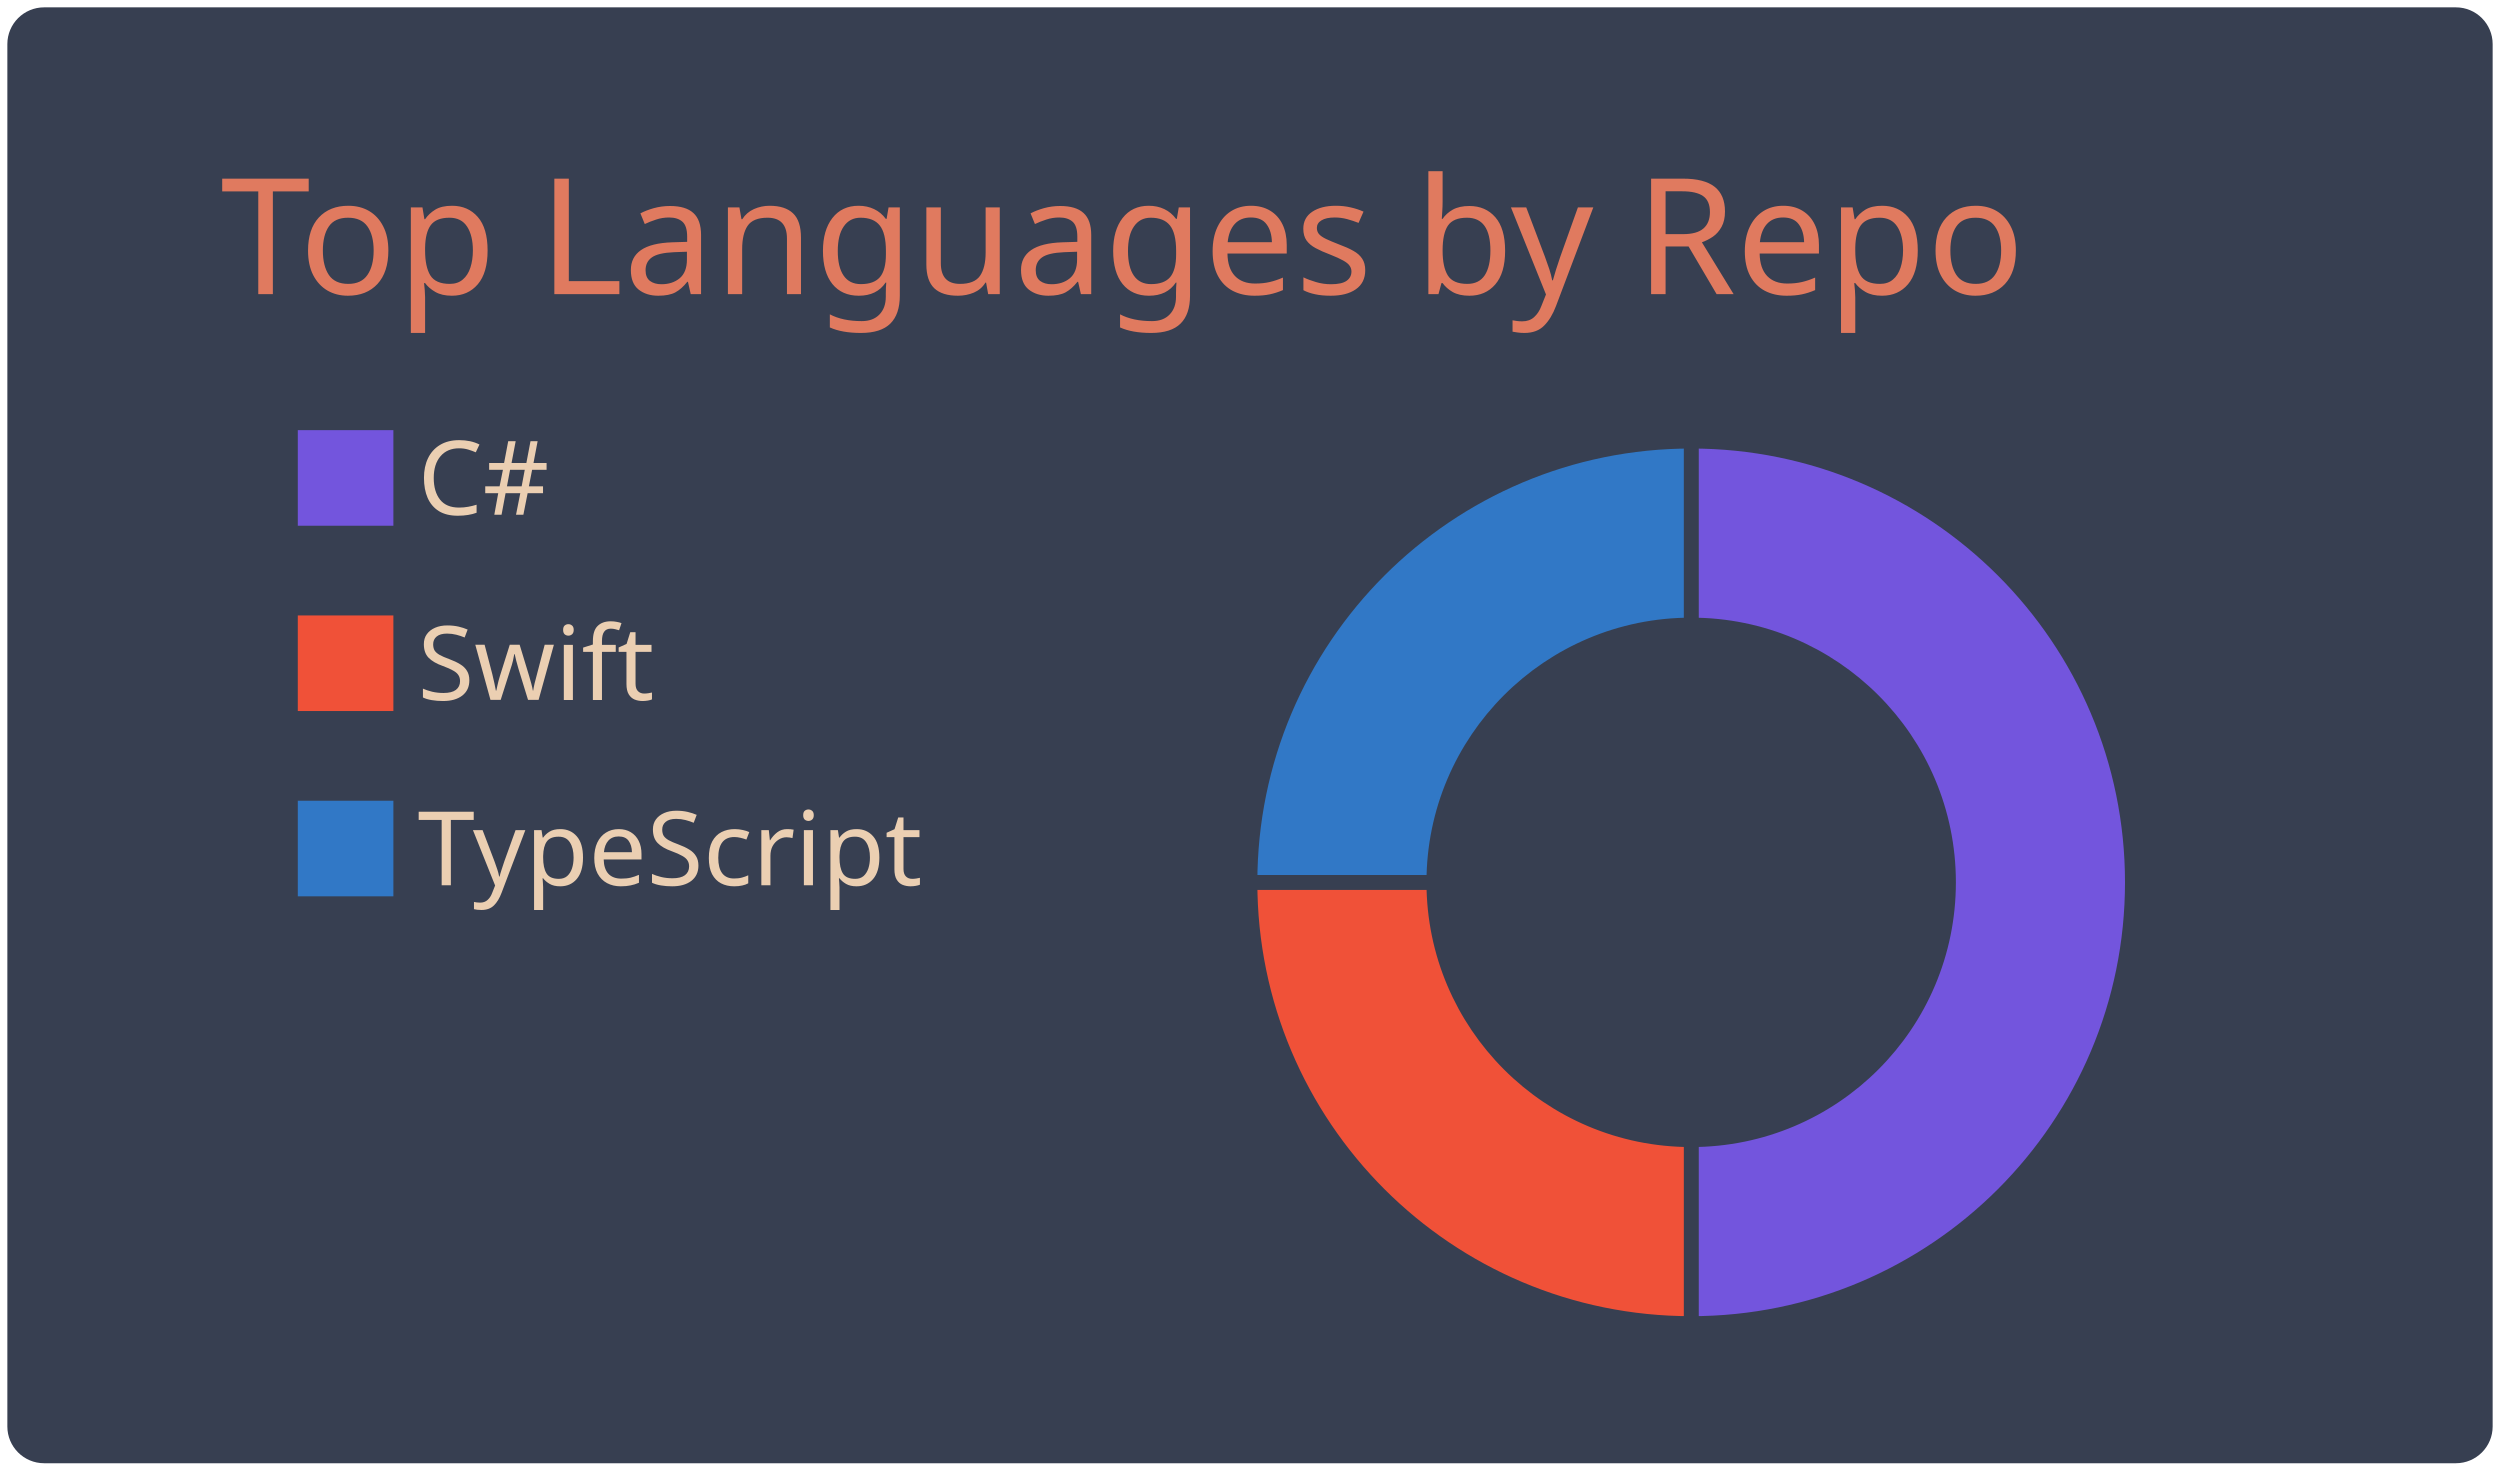
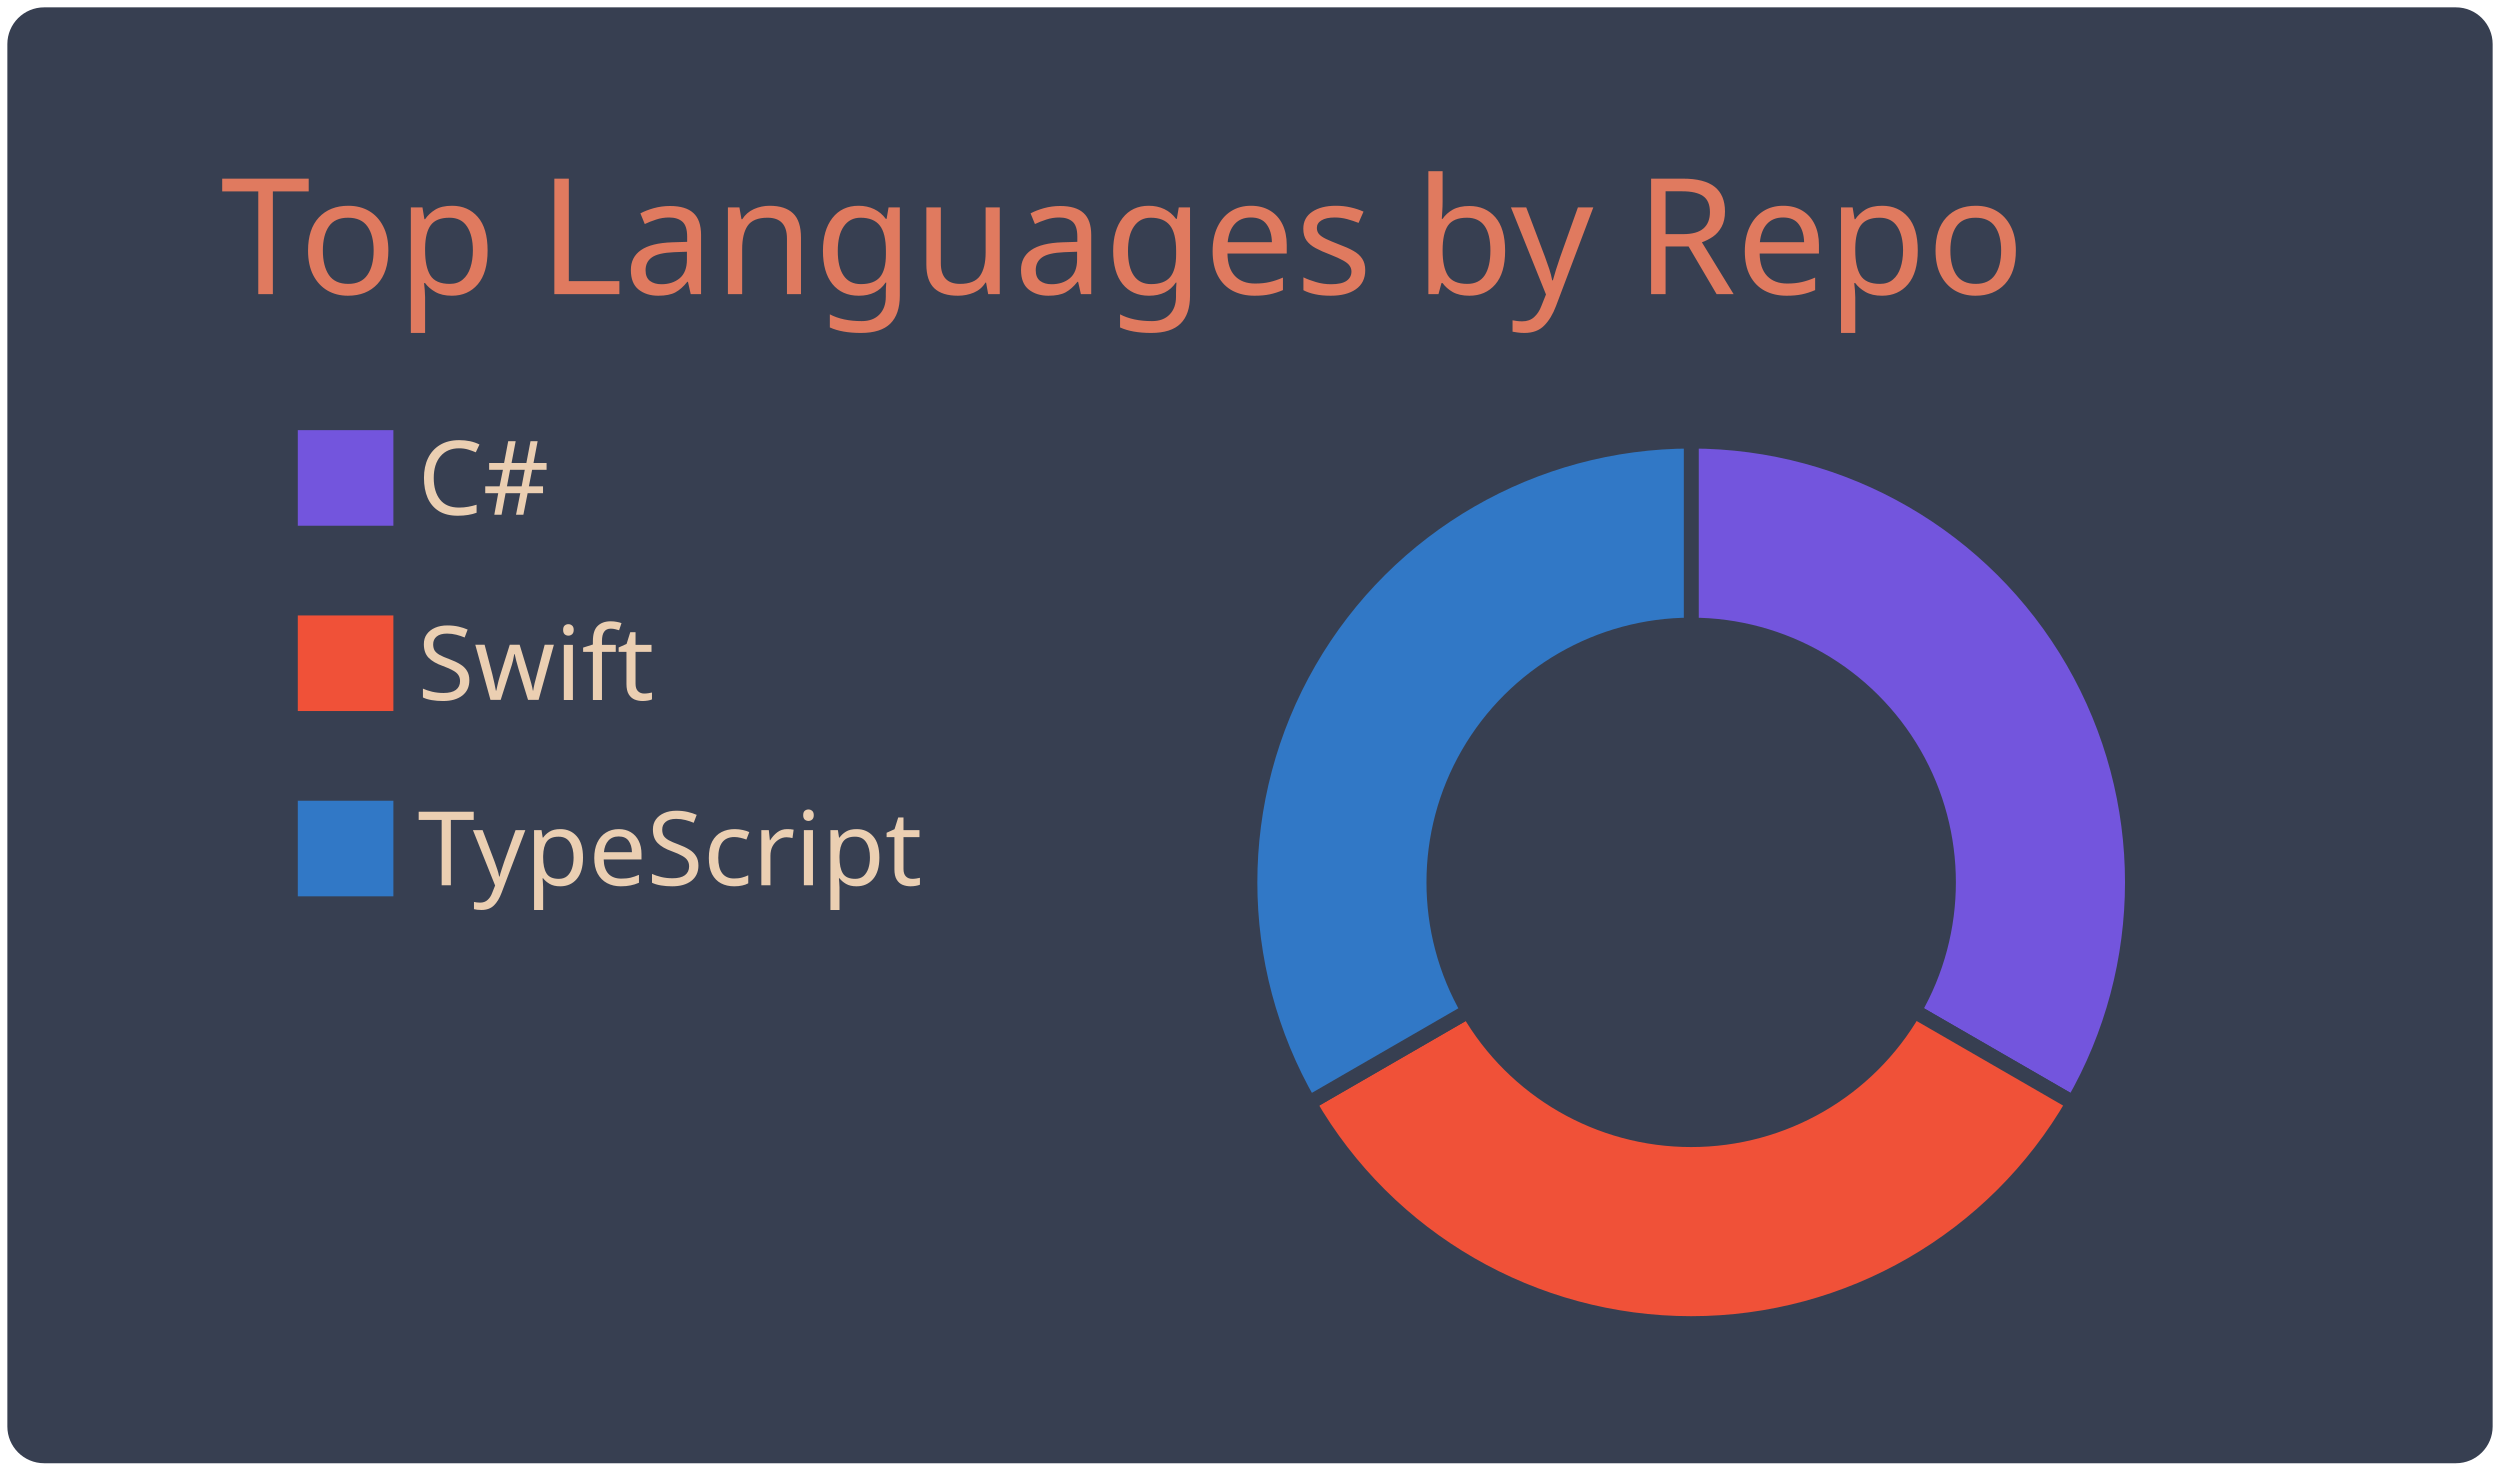
<svg xmlns="http://www.w3.org/2000/svg" width="340" height="200" viewBox="0 0 340 200">
  <style>* {
          font-family: 'Segoe UI', Ubuntu, "Helvetica Neue", Sans-Serif
        }</style>
  <g class="gpsc-root">
    <rect x="1" y="1" rx="5" ry="5" height="99%" width="99.412%" stroke="#000000" stroke-width="1" fill="#373f51" stroke-opacity="0" />
    <text x="30" y="40" class="gpsc-item" style="--gpsc-i: 0; font-size: 22px; fill: #e07a5f;">Top Languages by Repo</text>
    <g transform="translate(0,40)">
      <g transform="translate(40,0)">
        <rect y="18" width="14" height="14" class="gpsc-item" style="--gpsc-i: 0; stroke-width: 1px;" fill="#7355dd" stroke="#373f51" />
        <rect y="43.2" width="14" height="14" class="gpsc-item" style="--gpsc-i: 1; stroke-width: 1px;" fill="#F05138" stroke="#373f51" />
        <rect y="68.4" width="14" height="14" class="gpsc-item" style="--gpsc-i: 2; stroke-width: 1px;" fill="#3178c6" stroke="#373f51" />
        <text x="16.8" y="30" class="gpsc-item" style="--gpsc-i: 0; fill: #ebcfb2; font-size: 14px;">C#</text>
        <text x="16.8" y="55.2" class="gpsc-item" style="--gpsc-i: 1; fill: #ebcfb2; font-size: 14px;">Swift</text>
        <text x="16.8" y="80.4" class="gpsc-item" style="--gpsc-i: 2; fill: #ebcfb2; font-size: 14px;">TypeScript</text>
      </g>
      <g transform="translate( 230, 80 )">
        <g class="arc" style="--gpsc-i: 0;">
-           <path d="M3.67394039744206e-15,-60A60,60,0,1,1,3.67394039744206e-15,60L2.1431318985078682e-15,35A35,35,0,1,0,2.1431318985078682e-15,-35Z" style="fill: #7355dd; stroke-width: 2px;" stroke="#373f51" />
+           <path d="M3.67394039744206e-15,-60A60,60,0,0,1,51.962,30L30.311,17.5A35,35,0,0,0,2.1431318985078682e-15,-35Z" style="fill: #7355dd; stroke-width: 2px;" stroke="#373f51" />
        </g>
        <g class="arc" style="--gpsc-i: 1;">
-           <path d="M3.67394039744206e-15,60A60,60,0,0,1,-60,7.34788079488412e-15L-35,4.2862637970157365e-15A35,35,0,0,0,2.1431318985078682e-15,35Z" style="fill: #F05138; stroke-width: 2px;" stroke="#373f51" />
+           <path d="M51.962,30A60,60,0,0,1,-51.962,30L-30.311,17.5A35,35,0,0,0,30.311,17.5Z" style="fill: #F05138; stroke-width: 2px;" stroke="#373f51" />
        </g>
        <g class="arc" style="--gpsc-i: 2;">
-           <path d="M-60,7.34788079488412e-15A60,60,0,0,1,-1.1021821192326178e-14,-60L-6.429395695523604e-15,-35A35,35,0,0,0,-35,4.2862637970157365e-15Z" style="fill: #3178c6; stroke-width: 2px;" stroke="#373f51" />
+           <path d="M-51.962,30A60,60,0,0,1,-1.1021821192326178e-14,-60L-6.429395695523604e-15,-35A35,35,0,0,0,-30.311,17.5Z" style="fill: #3178c6; stroke-width: 2px;" stroke="#373f51" />
        </g>
      </g>
    </g>
  </g>
</svg>
